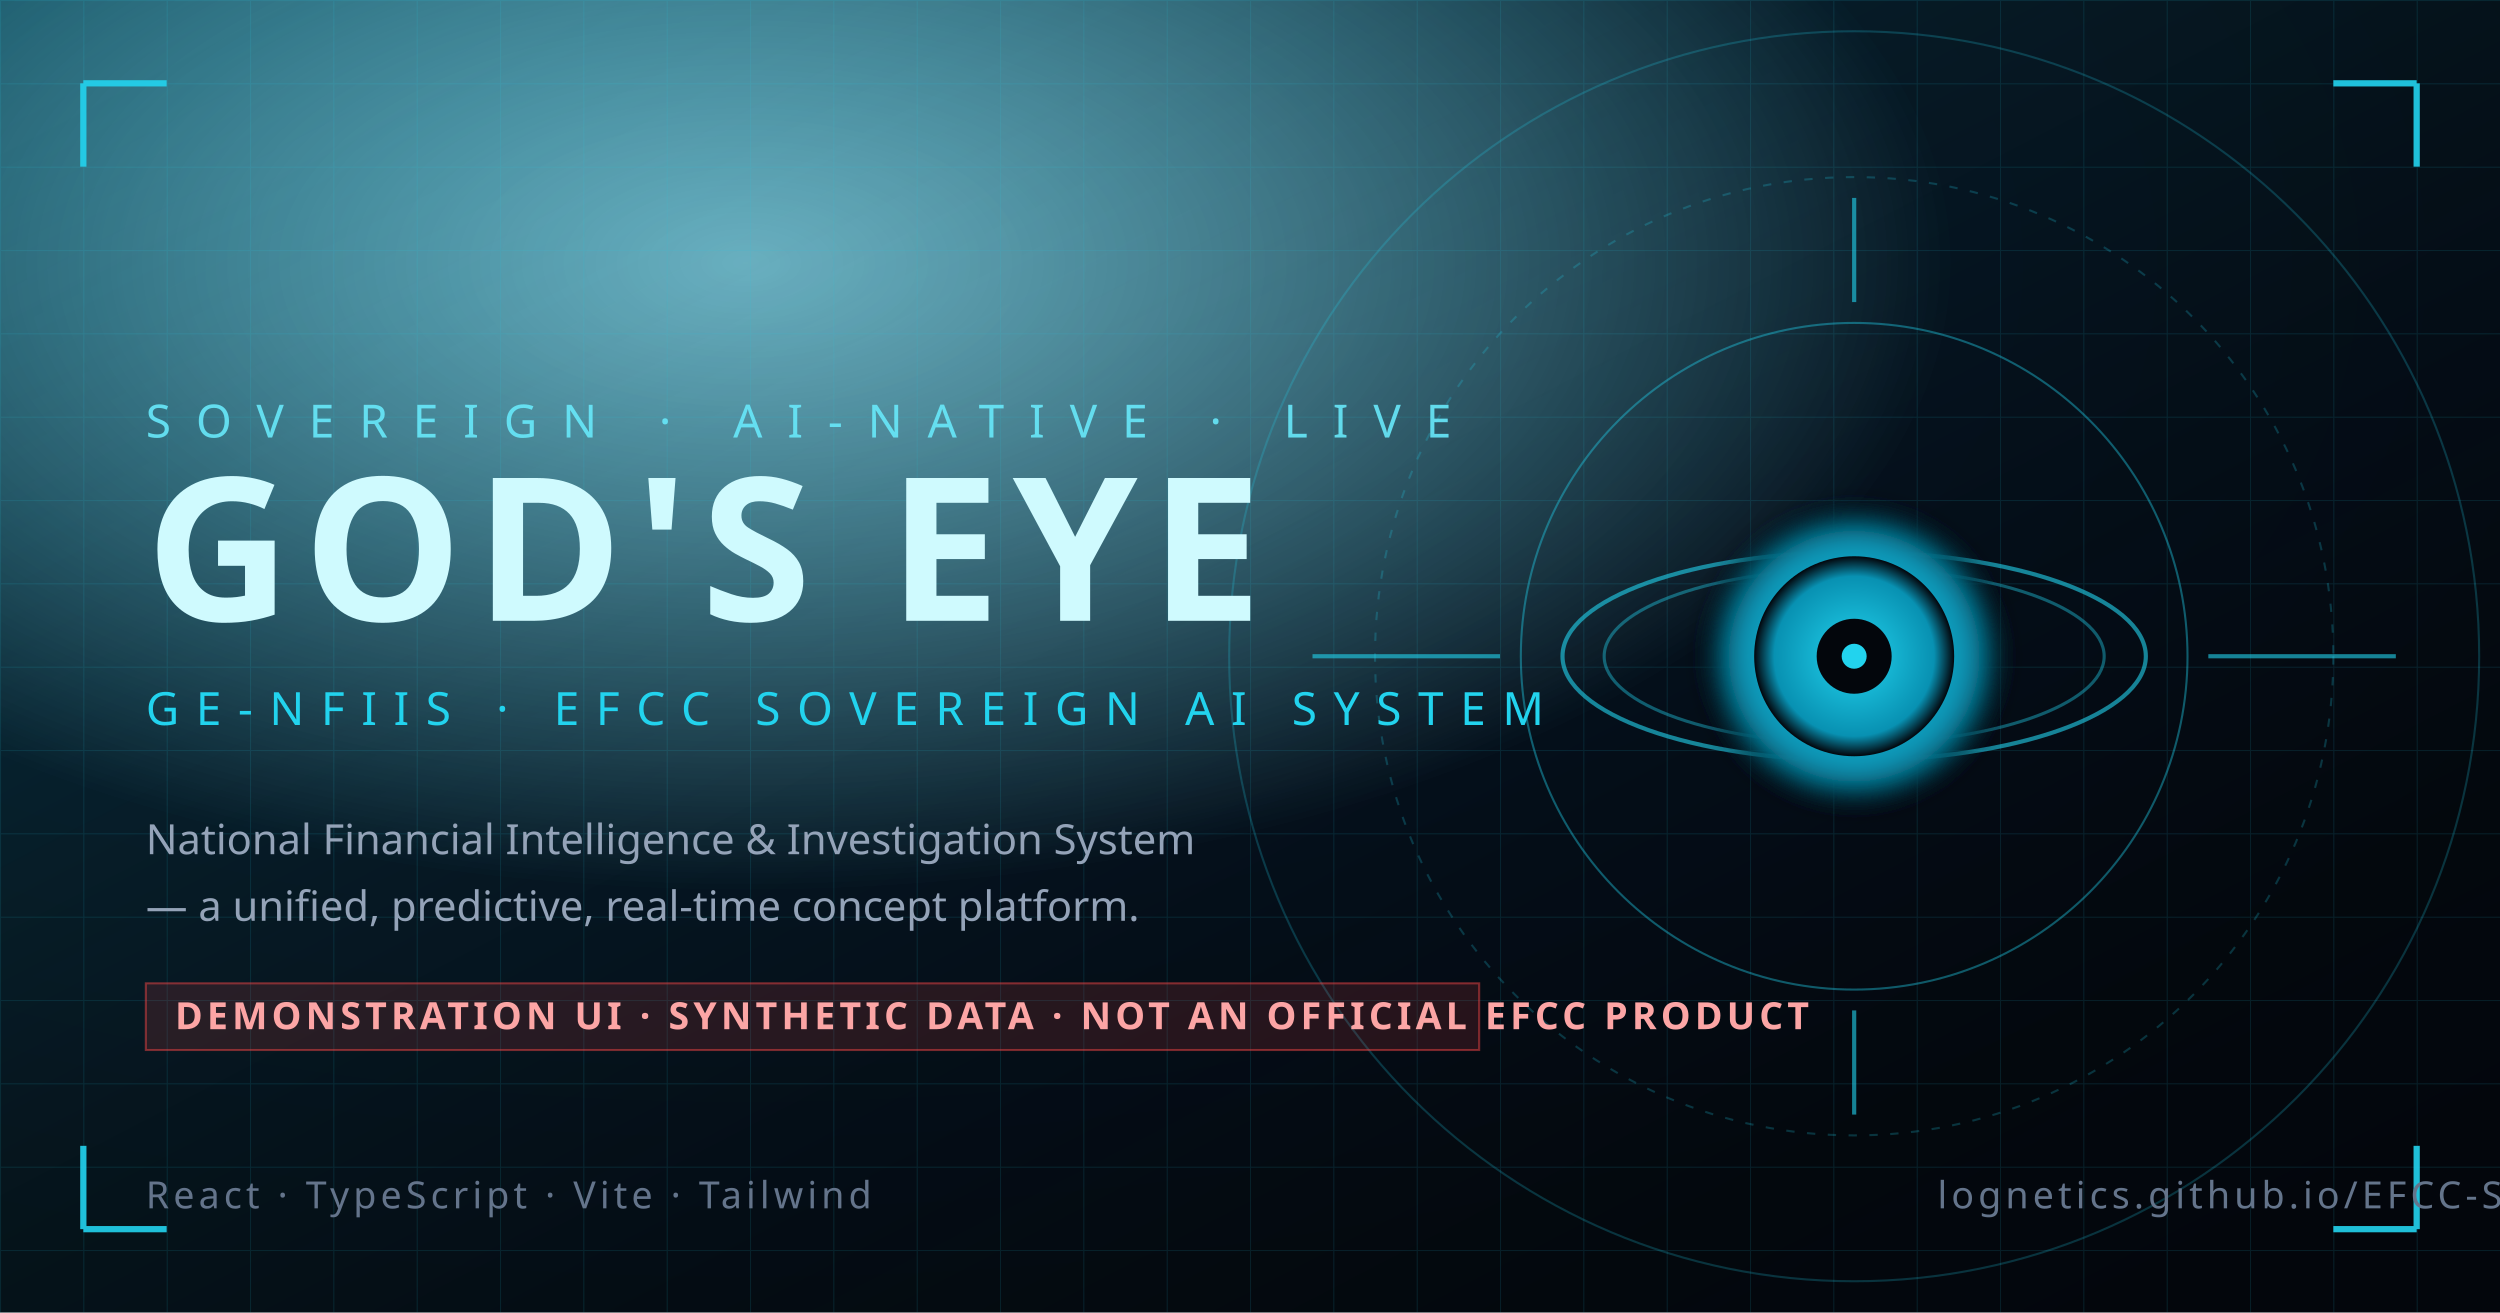
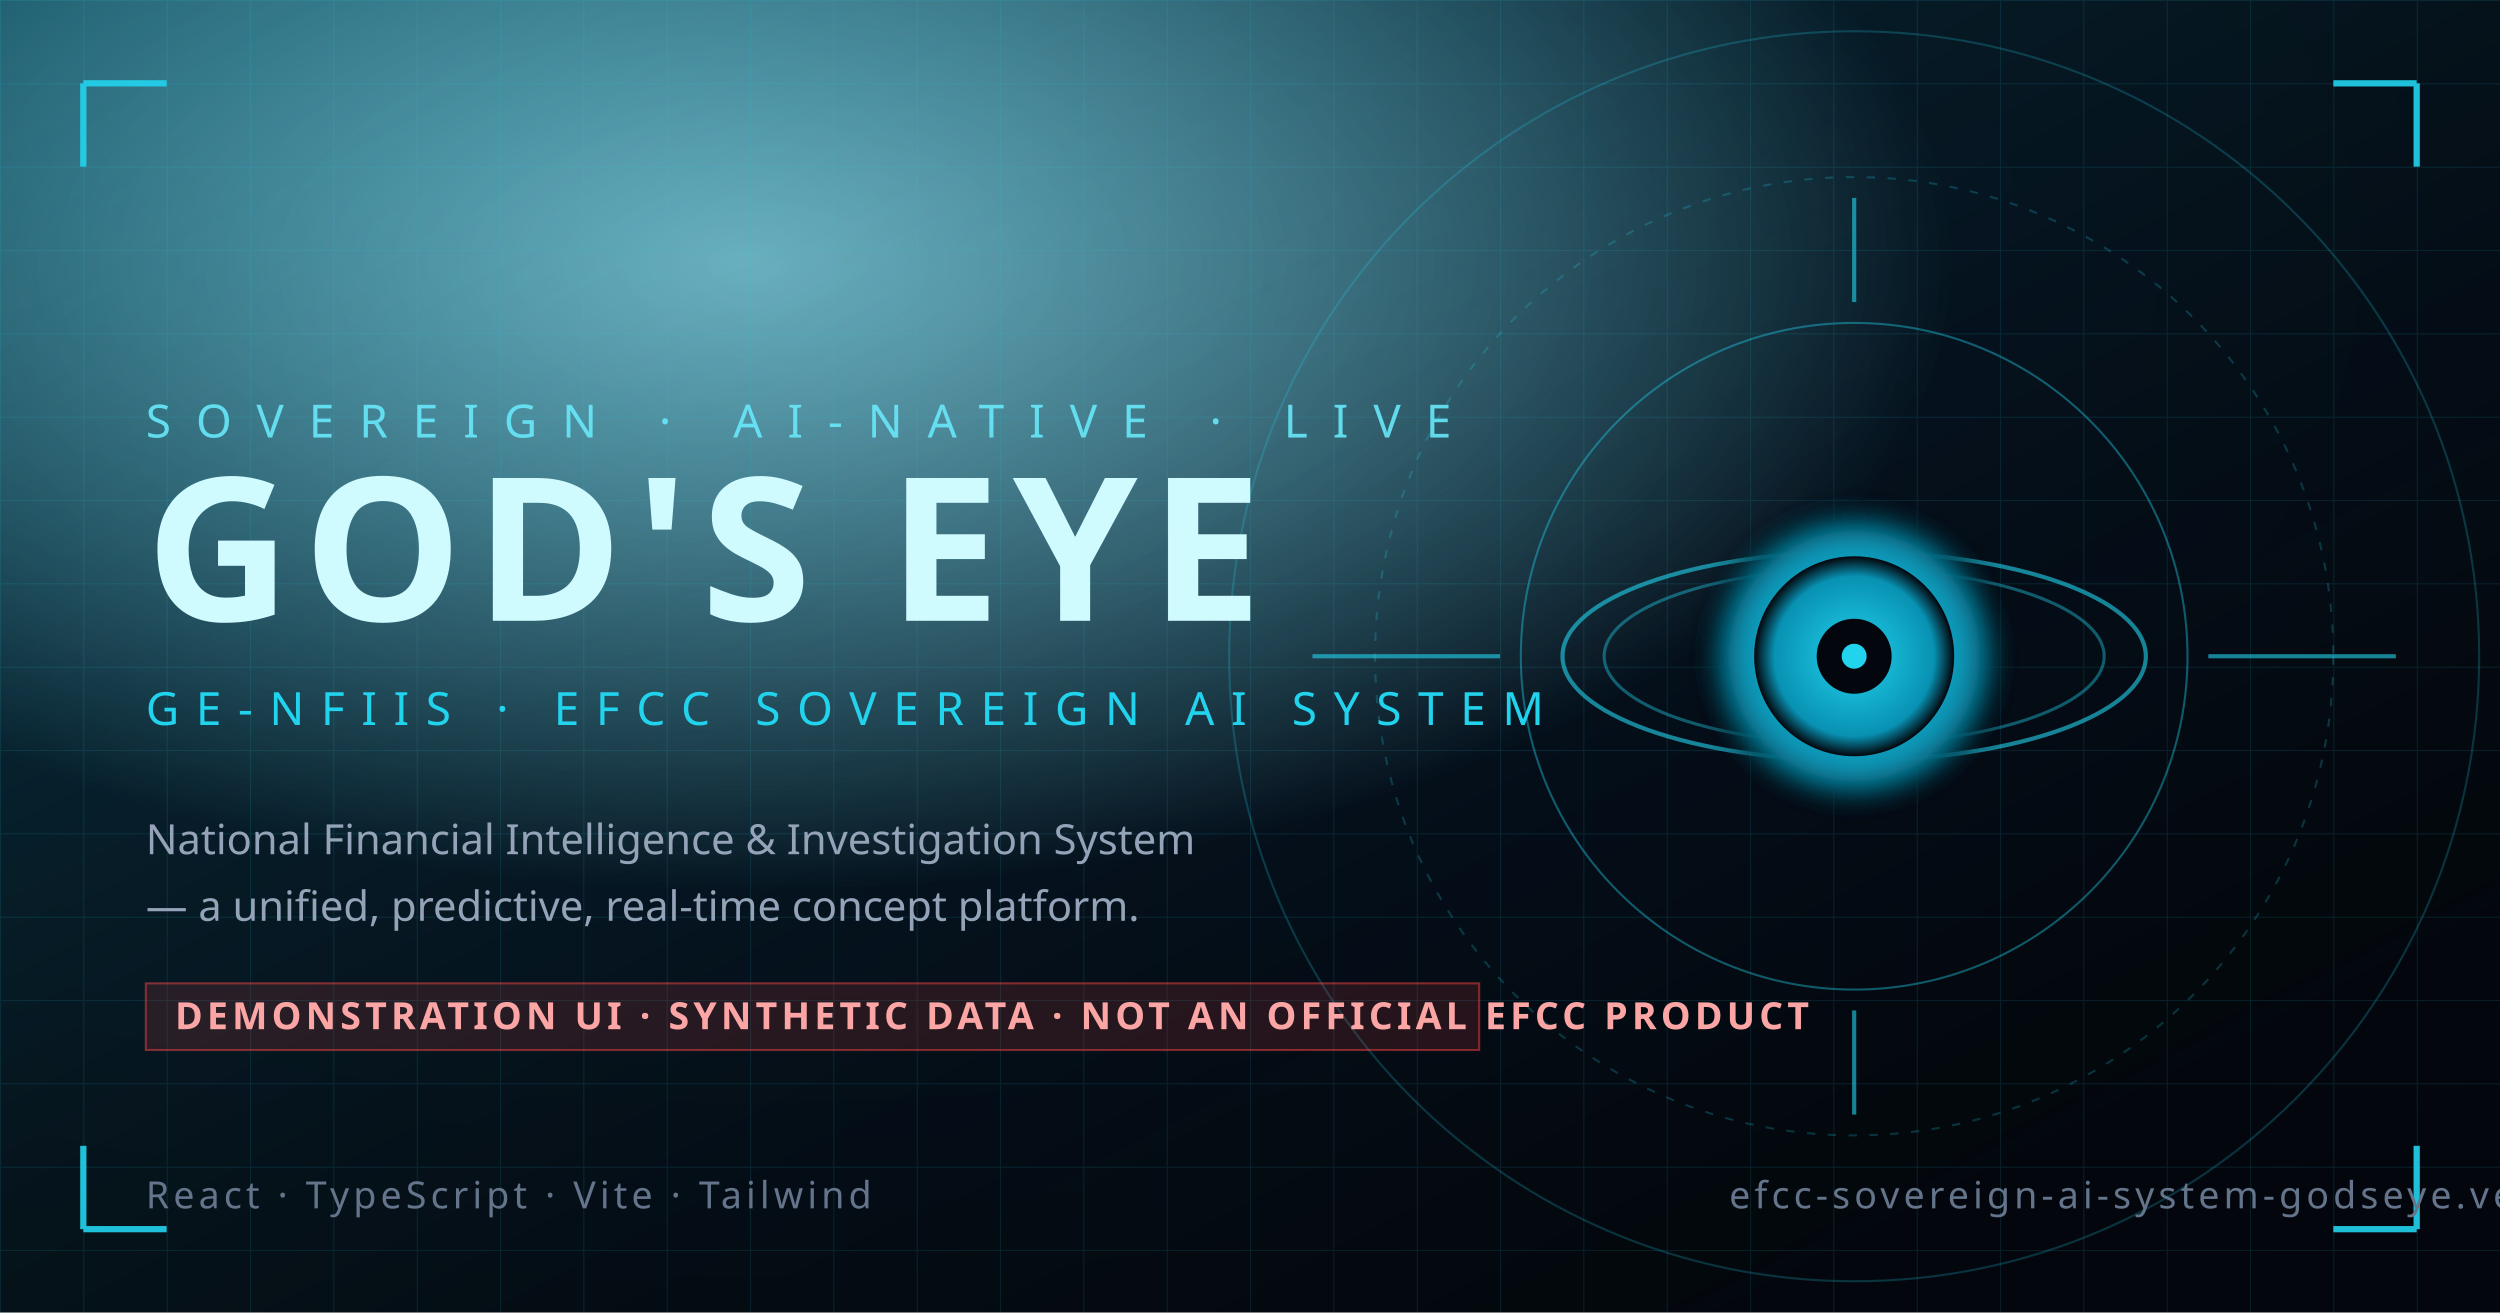
<svg xmlns="http://www.w3.org/2000/svg" viewBox="0 0 1200 630" width="1200" height="630">
  <defs>
    <radialGradient id="bg" cx="30%" cy="20%" r="80%">
      <stop offset="0%" stop-color="#0e7490" stop-opacity="0.55" />
      <stop offset="60%" stop-color="#030712" stop-opacity="1" />
      <stop offset="100%" stop-color="#03060c" stop-opacity="1" />
    </radialGradient>
    <linearGradient id="sheen" x1="0" y1="0" x2="1" y2="1">
      <stop offset="0%" stop-color="rgba(34,211,238,0.25)" />
      <stop offset="100%" stop-color="transparent" />
    </linearGradient>
    <pattern id="grid" width="40" height="40" patternUnits="userSpaceOnUse">
      <path d="M 40 0 L 0 0 0 40" fill="none" stroke="rgba(34,211,238,0.12)" stroke-width="1" />
    </pattern>
    <radialGradient id="iris" cx="50%" cy="50%" r="50%">
      <stop offset="0%" stop-color="#22d3ee" />
      <stop offset="80%" stop-color="#0891b2" />
      <stop offset="100%" stop-color="#03060c" />
    </radialGradient>
    <filter id="glow">
      <feGaussianBlur stdDeviation="6" />
    </filter>
  </defs>
  <rect width="1200" height="630" fill="url(#bg)" />
  <rect width="1200" height="630" fill="url(#grid)" />
  <rect width="1200" height="630" fill="url(#sheen)" />
  <circle cx="890" cy="315" r="300" fill="none" stroke="rgba(34,211,238,0.22)" />
  <circle cx="890" cy="315" r="230" fill="none" stroke="rgba(34,211,238,0.22)" stroke-dasharray="4 6" />
  <circle cx="890" cy="315" r="160" fill="none" stroke="rgba(34,211,238,0.4)" />
  <g transform="translate(890, 315)">
    <ellipse rx="140" ry="50" fill="none" stroke="#22d3ee" stroke-width="2" opacity="0.6" />
    <ellipse rx="120" ry="42" fill="none" stroke="#22d3ee" stroke-width="1.5" opacity="0.4" />
    <circle r="70" fill="url(#iris)" filter="url(#glow)" />
    <circle r="48" fill="url(#iris)" />
    <circle r="18" fill="#03060c" />
    <circle r="6" fill="#22d3ee" />
    <line x1="-260" y1="0" x2="-170" y2="0" stroke="#22d3ee" stroke-width="2" opacity="0.6" />
    <line x1="170" y1="0" x2="260" y2="0" stroke="#22d3ee" stroke-width="2" opacity="0.6" />
    <line x1="0" y1="-220" x2="0" y2="-170" stroke="#22d3ee" stroke-width="2" opacity="0.6" />
    <line x1="0" y1="170" x2="0" y2="220" stroke="#22d3ee" stroke-width="2" opacity="0.6" />
  </g>
  <g stroke="#22d3ee" stroke-width="3" fill="none" opacity="0.9">
    <path d="M 40 40 L 40 80 M 40 40 L 80 40" />
    <path d="M 1160 40 L 1160 80 M 1160 40 L 1120 40" />
    <path d="M 40 590 L 40 550 M 40 590 L 80 590" />
    <path d="M 1160 590 L 1160 550 M 1160 590 L 1120 590" />
  </g>
  <g transform="translate(70, 210)" fill="#e2e8f0" font-family="system-ui">
    <text font-size="22" letter-spacing="12" fill="#67e8f9" opacity="0.9">SOVEREIGN · AI-NATIVE · LIVE</text>
    <text y="88" font-size="96" font-weight="900" fill="#cffafe" letter-spacing="6">GOD'S EYE</text>
    <text y="138" font-size="22" letter-spacing="8" fill="#22d3ee">GE-NFIIS · EFCC SOVEREIGN AI SYSTEM</text>
    <text y="200" font-size="20" fill="#94a3b8">National Financial Intelligence &amp; Investigation System</text>
    <text y="232" font-size="20" fill="#94a3b8">— a unified, predictive, real-time concept platform.</text>
    <g transform="translate(0,280)" font-size="18" letter-spacing="2" fill="#67e8f9">
      <rect x="0" y="-18" width="640" height="32" fill="rgba(239,68,68,0.15)" stroke="rgba(239,68,68,0.5)" />
      <text x="14" y="4" fill="#fca5a5" font-weight="700">DEMONSTRATION UI · SYNTHETIC DATA · NOT AN OFFICIAL EFCC PRODUCT</text>
    </g>
  </g>
  <g transform="translate(70, 580)" fill="#64748b" font-family="system-ui" font-size="18" letter-spacing="2">
    <text>React · TypeScript · Vite · Tailwind</text>
-     <text x="860">lognetics.github.io/EFCC-Sovereign-AI-System-Godseye</text>
+     <text x="760">efcc-sovereign-ai-system-godseye.vercel.app</text>
  </g>
</svg>
